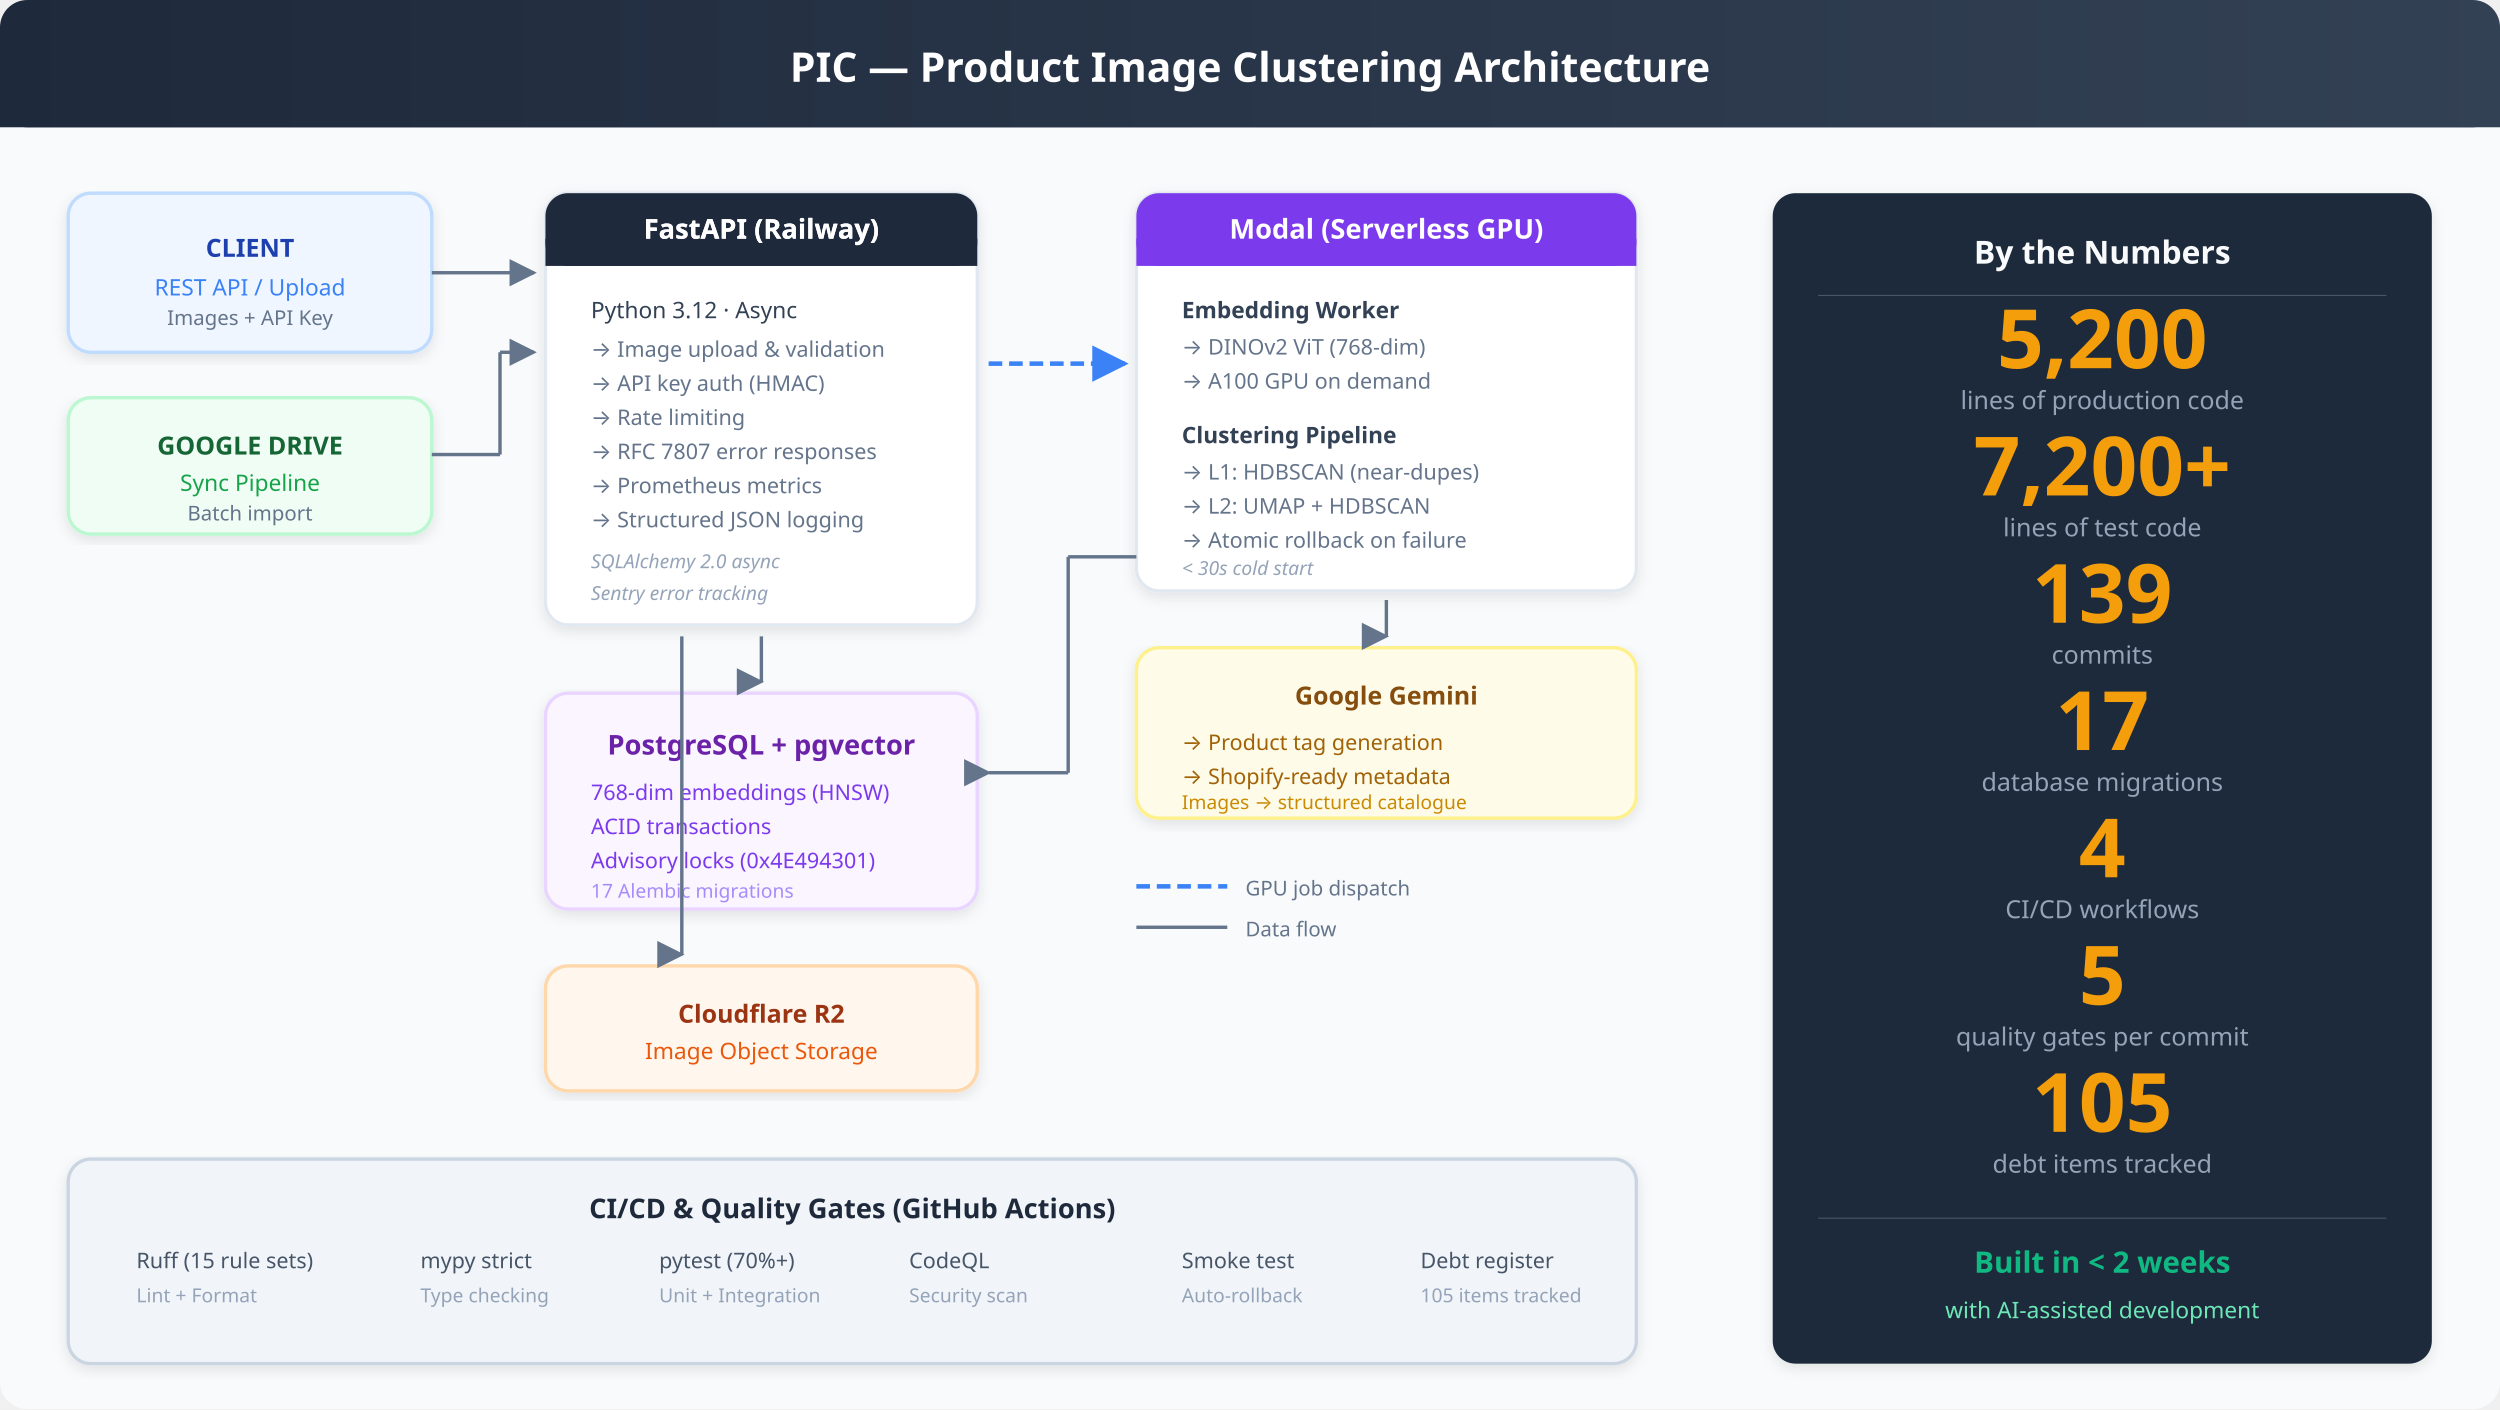
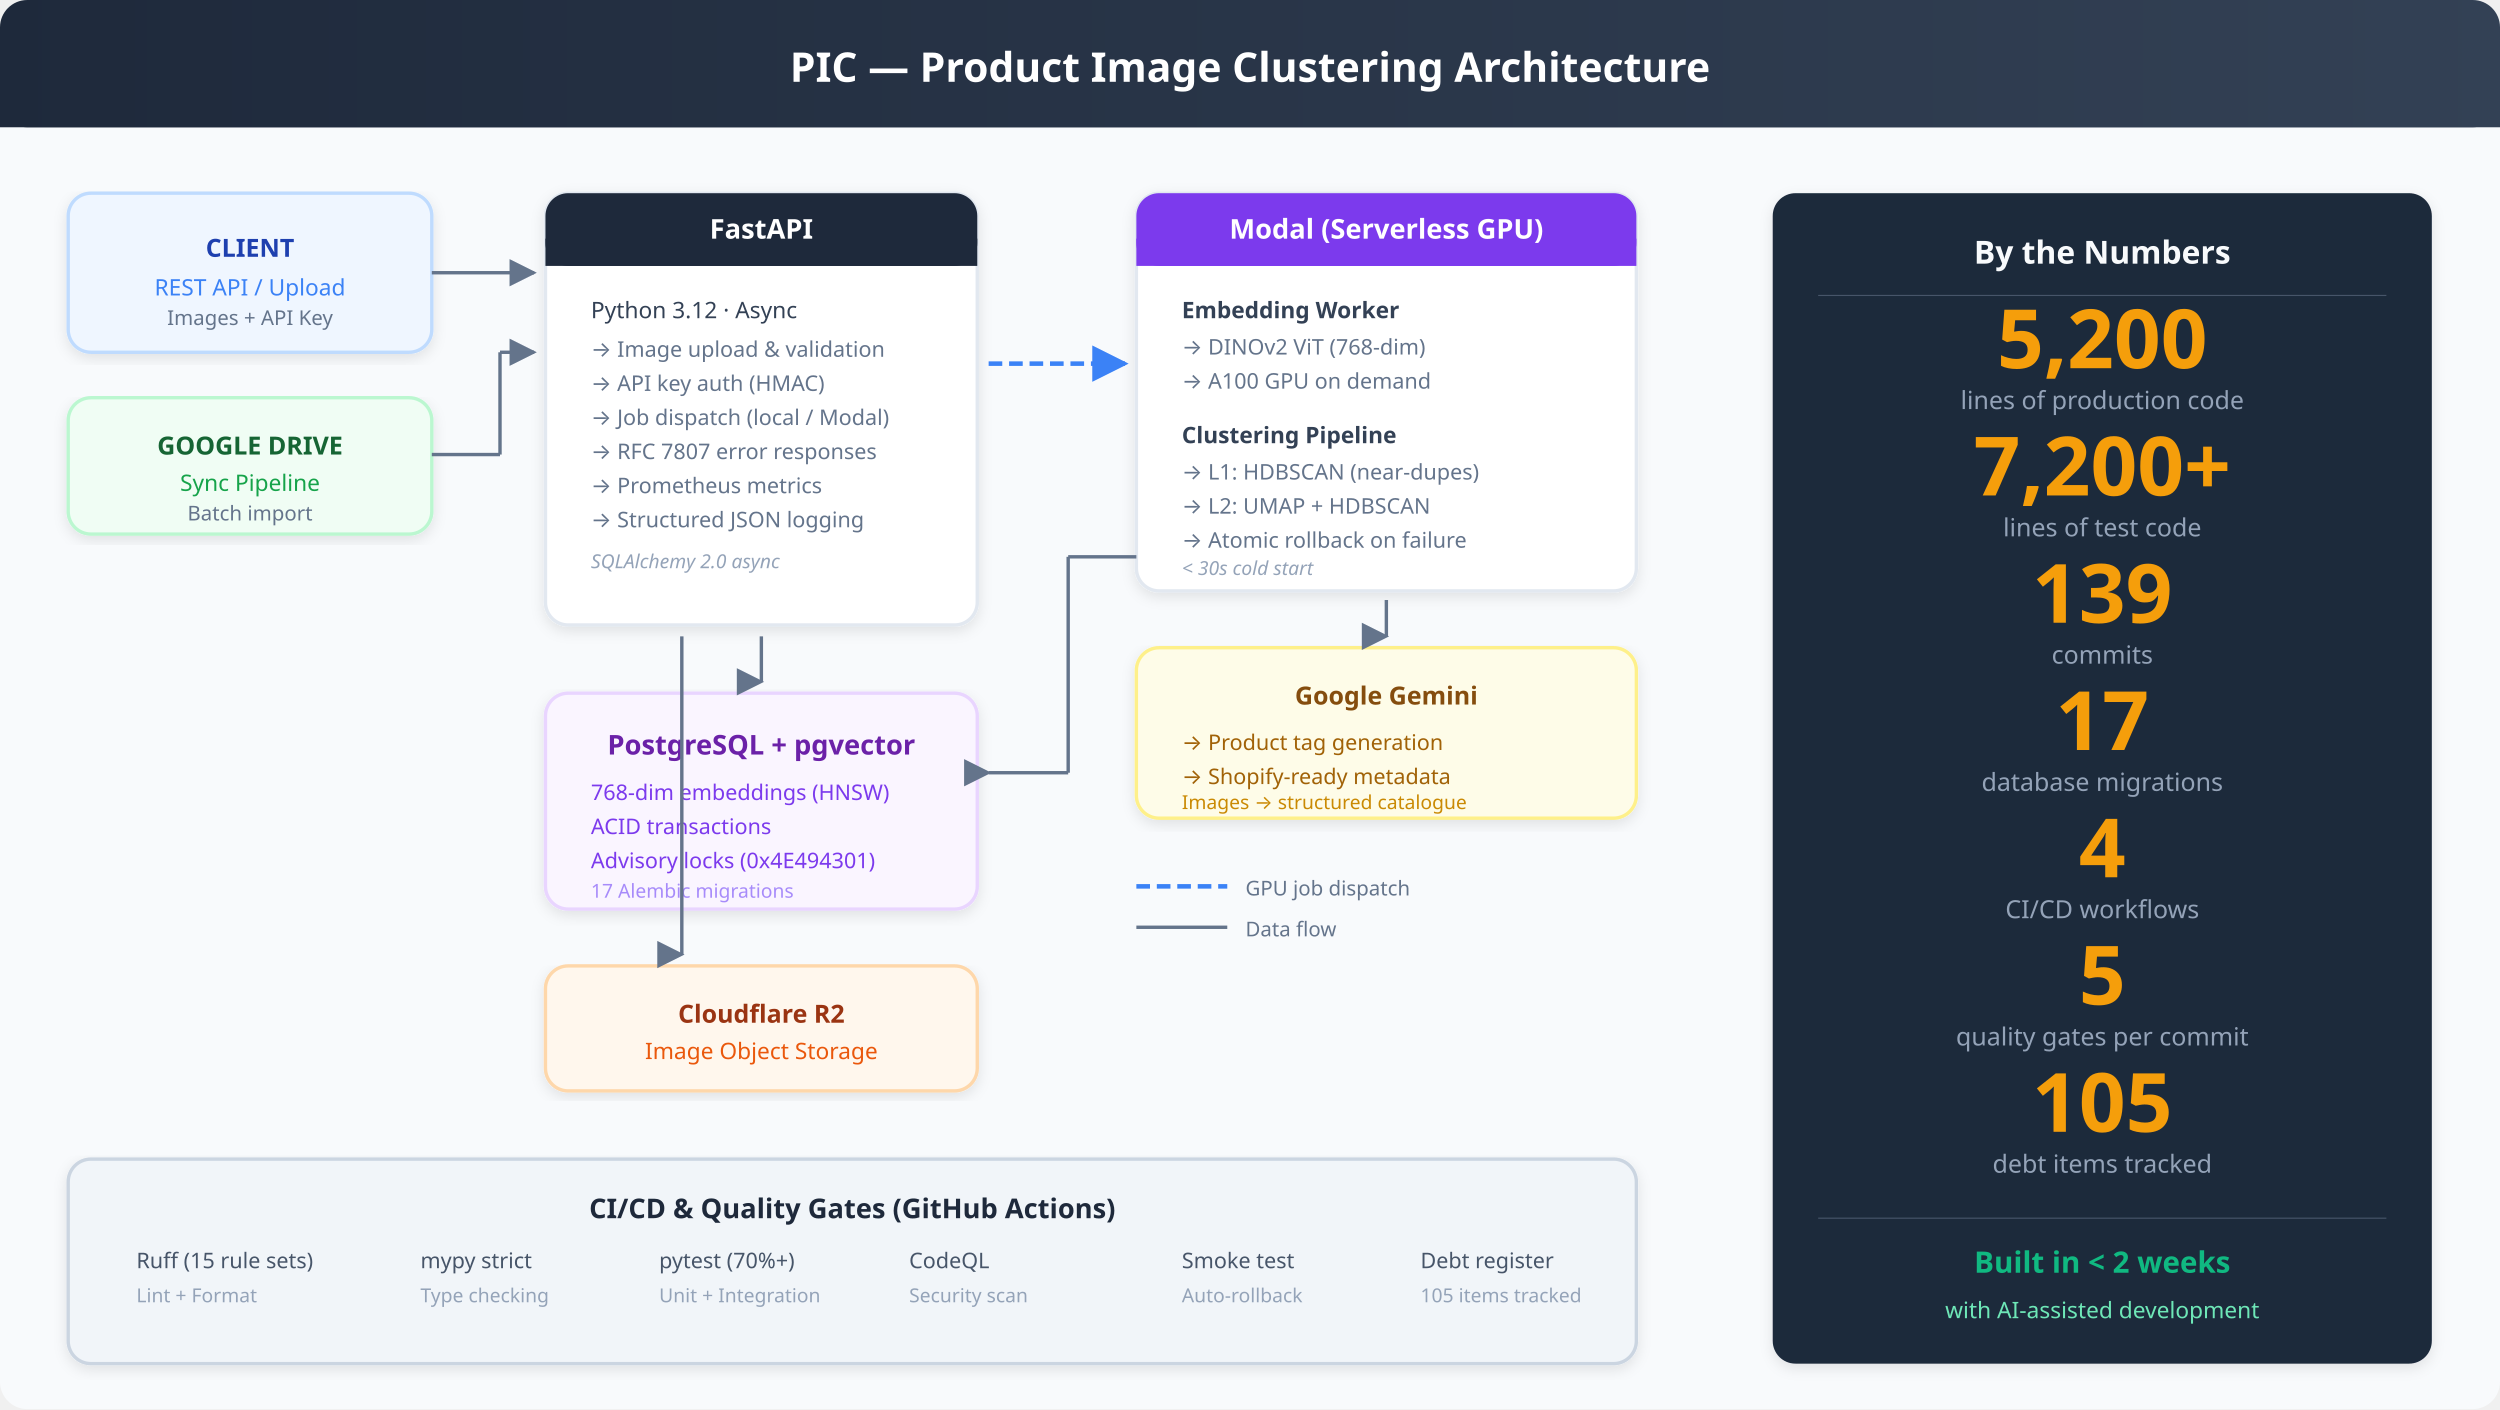
<svg xmlns="http://www.w3.org/2000/svg" viewBox="0 0 1100 620" font-family="'Segoe UI', system-ui, -apple-system, sans-serif">
  <defs>
    <filter id="shadow" x="-4%" y="-4%" width="108%" height="112%">
      <feDropShadow dx="0" dy="2" stdDeviation="3" flood-opacity="0.1" />
    </filter>
    <marker id="arrow" viewBox="0 0 10 10" refX="9" refY="5" markerWidth="8" markerHeight="8" orient="auto-start-auto">
      <path d="M 0 0 L 10 5 L 0 10 z" fill="#64748b" />
    </marker>
    <marker id="arrow-blue" viewBox="0 0 10 10" refX="9" refY="5" markerWidth="8" markerHeight="8" orient="auto-start-auto">
      <path d="M 0 0 L 10 5 L 0 10 z" fill="#3b82f6" />
    </marker>
    <linearGradient id="headerGrad" x1="0%" y1="0%" x2="100%" y2="0%">
      <stop offset="0%" style="stop-color:#1e293b" />
      <stop offset="100%" style="stop-color:#334155" />
    </linearGradient>
  </defs>
  <rect width="1100" height="620" rx="12" fill="#f8fafc" />
  <rect x="0" y="0" width="1100" height="56" rx="12" fill="url(#headerGrad)" />
  <rect x="0" y="24" width="1100" height="32" fill="url(#headerGrad)" />
  <text x="550" y="36" text-anchor="middle" fill="white" font-size="18" font-weight="600">PIC — Product Image Clustering Architecture</text>
  <rect x="30" y="85" width="160" height="70" rx="10" fill="#eff6ff" stroke="#bfdbfe" stroke-width="1.5" filter="url(#shadow)" />
  <text x="110" y="113" text-anchor="middle" fill="#1e40af" font-size="11" font-weight="600">CLIENT</text>
  <text x="110" y="130" text-anchor="middle" fill="#3b82f6" font-size="10">REST API / Upload</text>
  <text x="110" y="143" text-anchor="middle" fill="#64748b" font-size="9">Images + API Key</text>
  <rect x="30" y="175" width="160" height="60" rx="10" fill="#f0fdf4" stroke="#bbf7d0" stroke-width="1.5" filter="url(#shadow)" />
  <text x="110" y="200" text-anchor="middle" fill="#166534" font-size="11" font-weight="600">GOOGLE DRIVE</text>
  <text x="110" y="216" text-anchor="middle" fill="#16a34a" font-size="10">Sync Pipeline</text>
  <text x="110" y="229" text-anchor="middle" fill="#64748b" font-size="9">Batch import</text>
  <rect x="240" y="85" width="190" height="190" rx="10" fill="#ffffff" stroke="#e2e8f0" stroke-width="1.5" filter="url(#shadow)" />
  <rect x="240" y="85" width="190" height="32" rx="10" fill="#1e293b" />
  <rect x="240" y="105" width="190" height="12" fill="#1e293b" />
-   <text x="335" y="105" text-anchor="middle" fill="white" font-size="12" font-weight="600">FastAPI (Railway)</text>
-   <text x="335" y="105" text-anchor="middle" fill="white" font-size="12" font-weight="600">FastAPI (Railway)</text>
+   <text x="335" y="105" text-anchor="middle" fill="white" font-size="12" font-weight="600">FastAPI</text>
  <text x="260" y="140" fill="#334155" font-size="10" font-weight="500">Python 3.12 · Async</text>
  <text x="260" y="157" fill="#64748b" font-size="9.5">→ Image upload &amp; validation</text>
  <text x="260" y="172" fill="#64748b" font-size="9.5">→ API key auth (HMAC)</text>
-   <text x="260" y="187" fill="#64748b" font-size="9.5">→ Rate limiting</text>
+   <text x="260" y="187" fill="#64748b" font-size="9.5">→ Job dispatch (local / Modal)</text>
  <text x="260" y="202" fill="#64748b" font-size="9.5">→ RFC 7807 error responses</text>
  <text x="260" y="217" fill="#64748b" font-size="9.5">→ Prometheus metrics</text>
  <text x="260" y="232" fill="#64748b" font-size="9.5">→ Structured JSON logging</text>
  <text x="260" y="250" fill="#94a3b8" font-size="8.5" font-style="italic">SQLAlchemy 2.0 async</text>
-   <text x="260" y="264" fill="#94a3b8" font-size="8.5" font-style="italic">Sentry error tracking</text>
  <rect x="240" y="305" width="190" height="95" rx="10" fill="#faf5ff" stroke="#e9d5ff" stroke-width="1.5" filter="url(#shadow)" />
  <text x="335" y="332" text-anchor="middle" fill="#6b21a8" font-size="12" font-weight="600">PostgreSQL + pgvector</text>
  <text x="260" y="352" fill="#7c3aed" font-size="9.5">768-dim embeddings (HNSW)</text>
  <text x="260" y="367" fill="#7c3aed" font-size="9.5">ACID transactions</text>
  <text x="260" y="382" fill="#7c3aed" font-size="9.5">Advisory locks (0x4E494301)</text>
  <text x="260" y="395" fill="#a78bfa" font-size="8.5">17 Alembic migrations</text>
  <rect x="240" y="425" width="190" height="55" rx="10" fill="#fff7ed" stroke="#fed7aa" stroke-width="1.5" filter="url(#shadow)" />
  <text x="335" y="450" text-anchor="middle" fill="#9a3412" font-size="11" font-weight="600">Cloudflare R2</text>
  <text x="335" y="466" text-anchor="middle" fill="#ea580c" font-size="10">Image Object Storage</text>
  <rect x="500" y="85" width="220" height="175" rx="10" fill="#ffffff" stroke="#e2e8f0" stroke-width="1.5" filter="url(#shadow)" />
  <rect x="500" y="85" width="220" height="32" rx="10" fill="#7c3aed" />
  <rect x="500" y="105" width="220" height="12" fill="#7c3aed" />
  <text x="610" y="105" text-anchor="middle" fill="white" font-size="12" font-weight="600">Modal (Serverless GPU)</text>
  <text x="520" y="140" fill="#334155" font-size="10" font-weight="600">Embedding Worker</text>
  <text x="520" y="156" fill="#64748b" font-size="9.5">→ DINOv2 ViT (768-dim)</text>
  <text x="520" y="171" fill="#64748b" font-size="9.5">→ A100 GPU on demand</text>
  <text x="520" y="195" fill="#334155" font-size="10" font-weight="600">Clustering Pipeline</text>
  <text x="520" y="211" fill="#64748b" font-size="9.5">→ L1: HDBSCAN (near-dupes)</text>
  <text x="520" y="226" fill="#64748b" font-size="9.5">→ L2: UMAP + HDBSCAN</text>
  <text x="520" y="241" fill="#64748b" font-size="9.5">→ Atomic rollback on failure</text>
  <text x="520" y="253" fill="#94a3b8" font-size="8.5" font-style="italic">&lt; 30s cold start</text>
  <rect x="500" y="285" width="220" height="75" rx="10" fill="#fefce8" stroke="#fef08a" stroke-width="1.5" filter="url(#shadow)" />
  <text x="610" y="310" text-anchor="middle" fill="#854d0e" font-size="11" font-weight="600">Google Gemini</text>
  <text x="520" y="330" fill="#a16207" font-size="9.5">→ Product tag generation</text>
  <text x="520" y="345" fill="#a16207" font-size="9.5">→ Shopify-ready metadata</text>
  <text x="520" y="356" fill="#ca8a04" font-size="8.5">Images → structured catalogue</text>
  <rect x="30" y="510" width="690" height="90" rx="10" fill="#f1f5f9" stroke="#cbd5e1" stroke-width="1.5" filter="url(#shadow)" />
  <text x="375" y="536" text-anchor="middle" fill="#1e293b" font-size="12" font-weight="600">CI/CD &amp; Quality Gates (GitHub Actions)</text>
  <text x="60" y="558" fill="#475569" font-size="9.5">Ruff (15 rule sets)</text>
  <text x="60" y="573" fill="#94a3b8" font-size="8.5">Lint + Format</text>
  <text x="185" y="558" fill="#475569" font-size="9.5">mypy strict</text>
  <text x="185" y="573" fill="#94a3b8" font-size="8.5">Type checking</text>
  <text x="290" y="558" fill="#475569" font-size="9.5">pytest (70%+)</text>
  <text x="290" y="573" fill="#94a3b8" font-size="8.5">Unit + Integration</text>
  <text x="400" y="558" fill="#475569" font-size="9.5">CodeQL</text>
  <text x="400" y="573" fill="#94a3b8" font-size="8.5">Security scan</text>
  <text x="520" y="558" fill="#475569" font-size="9.5">Smoke test</text>
  <text x="520" y="573" fill="#94a3b8" font-size="8.5">Auto-rollback</text>
  <text x="625" y="558" fill="#475569" font-size="9.5">Debt register</text>
  <text x="625" y="573" fill="#94a3b8" font-size="8.5">105 items tracked</text>
  <rect x="780" y="85" width="290" height="515" rx="10" fill="#1e293b" filter="url(#shadow)" />
  <text x="925" y="116" text-anchor="middle" fill="#f8fafc" font-size="14" font-weight="600">By the Numbers</text>
  <line x1="800" y1="130" x2="1050" y2="130" stroke="#475569" stroke-width="0.5" />
  <text x="925" y="162" text-anchor="middle" fill="#f59e0b" font-size="36" font-weight="700">5,200</text>
  <text x="925" y="180" text-anchor="middle" fill="#94a3b8" font-size="11">lines of production code</text>
  <text x="925" y="218" text-anchor="middle" fill="#f59e0b" font-size="36" font-weight="700">7,200+</text>
  <text x="925" y="236" text-anchor="middle" fill="#94a3b8" font-size="11">lines of test code</text>
  <text x="925" y="274" text-anchor="middle" fill="#f59e0b" font-size="36" font-weight="700">139</text>
  <text x="925" y="292" text-anchor="middle" fill="#94a3b8" font-size="11">commits</text>
  <text x="925" y="330" text-anchor="middle" fill="#f59e0b" font-size="36" font-weight="700">17</text>
  <text x="925" y="348" text-anchor="middle" fill="#94a3b8" font-size="11">database migrations</text>
  <text x="925" y="386" text-anchor="middle" fill="#f59e0b" font-size="36" font-weight="700">4</text>
  <text x="925" y="404" text-anchor="middle" fill="#94a3b8" font-size="11">CI/CD workflows</text>
  <text x="925" y="442" text-anchor="middle" fill="#f59e0b" font-size="36" font-weight="700">5</text>
  <text x="925" y="460" text-anchor="middle" fill="#94a3b8" font-size="11">quality gates per commit</text>
  <text x="925" y="498" text-anchor="middle" fill="#f59e0b" font-size="36" font-weight="700">105</text>
  <text x="925" y="516" text-anchor="middle" fill="#94a3b8" font-size="11">debt items tracked</text>
  <line x1="800" y1="536" x2="1050" y2="536" stroke="#475569" stroke-width="0.5" />
  <text x="925" y="560" text-anchor="middle" fill="#10b981" font-size="13" font-weight="600">Built in &lt; 2 weeks</text>
  <text x="925" y="580" text-anchor="middle" fill="#6ee7b7" font-size="10">with AI-assisted development</text>
  <line x1="190" y1="120" x2="235" y2="120" stroke="#64748b" stroke-width="1.5" marker-end="url(#arrow)" />
  <line x1="190" y1="200" x2="220" y2="200" stroke="#64748b" stroke-width="1.5" />
  <line x1="220" y1="200" x2="220" y2="155" stroke="#64748b" stroke-width="1.5" />
  <line x1="220" y1="155" x2="235" y2="155" stroke="#64748b" stroke-width="1.5" marker-end="url(#arrow)" />
  <line x1="335" y1="280" x2="335" y2="300" stroke="#64748b" stroke-width="1.5" marker-end="url(#arrow)" />
  <line x1="300" y1="280" x2="300" y2="420" stroke="#64748b" stroke-width="1.5" marker-end="url(#arrow)" />
  <line x1="435" y1="160" x2="495" y2="160" stroke="#3b82f6" stroke-width="2" stroke-dasharray="6,3" marker-end="url(#arrow-blue)" />
  <line x1="500" y1="245" x2="470" y2="245" stroke="#64748b" stroke-width="1.5" />
  <line x1="470" y1="245" x2="470" y2="340" stroke="#64748b" stroke-width="1.5" />
  <line x1="470" y1="340" x2="435" y2="340" stroke="#64748b" stroke-width="1.5" marker-end="url(#arrow)" />
  <line x1="610" y1="264" x2="610" y2="280" stroke="#64748b" stroke-width="1.5" marker-end="url(#arrow)" />
  <line x1="500" y1="390" x2="540" y2="390" stroke="#3b82f6" stroke-width="2" stroke-dasharray="6,3" />
  <text x="548" y="394" fill="#64748b" font-size="9">GPU job dispatch</text>
  <line x1="500" y1="408" x2="540" y2="408" stroke="#64748b" stroke-width="1.5" />
  <text x="548" y="412" fill="#64748b" font-size="9">Data flow</text>
</svg>
